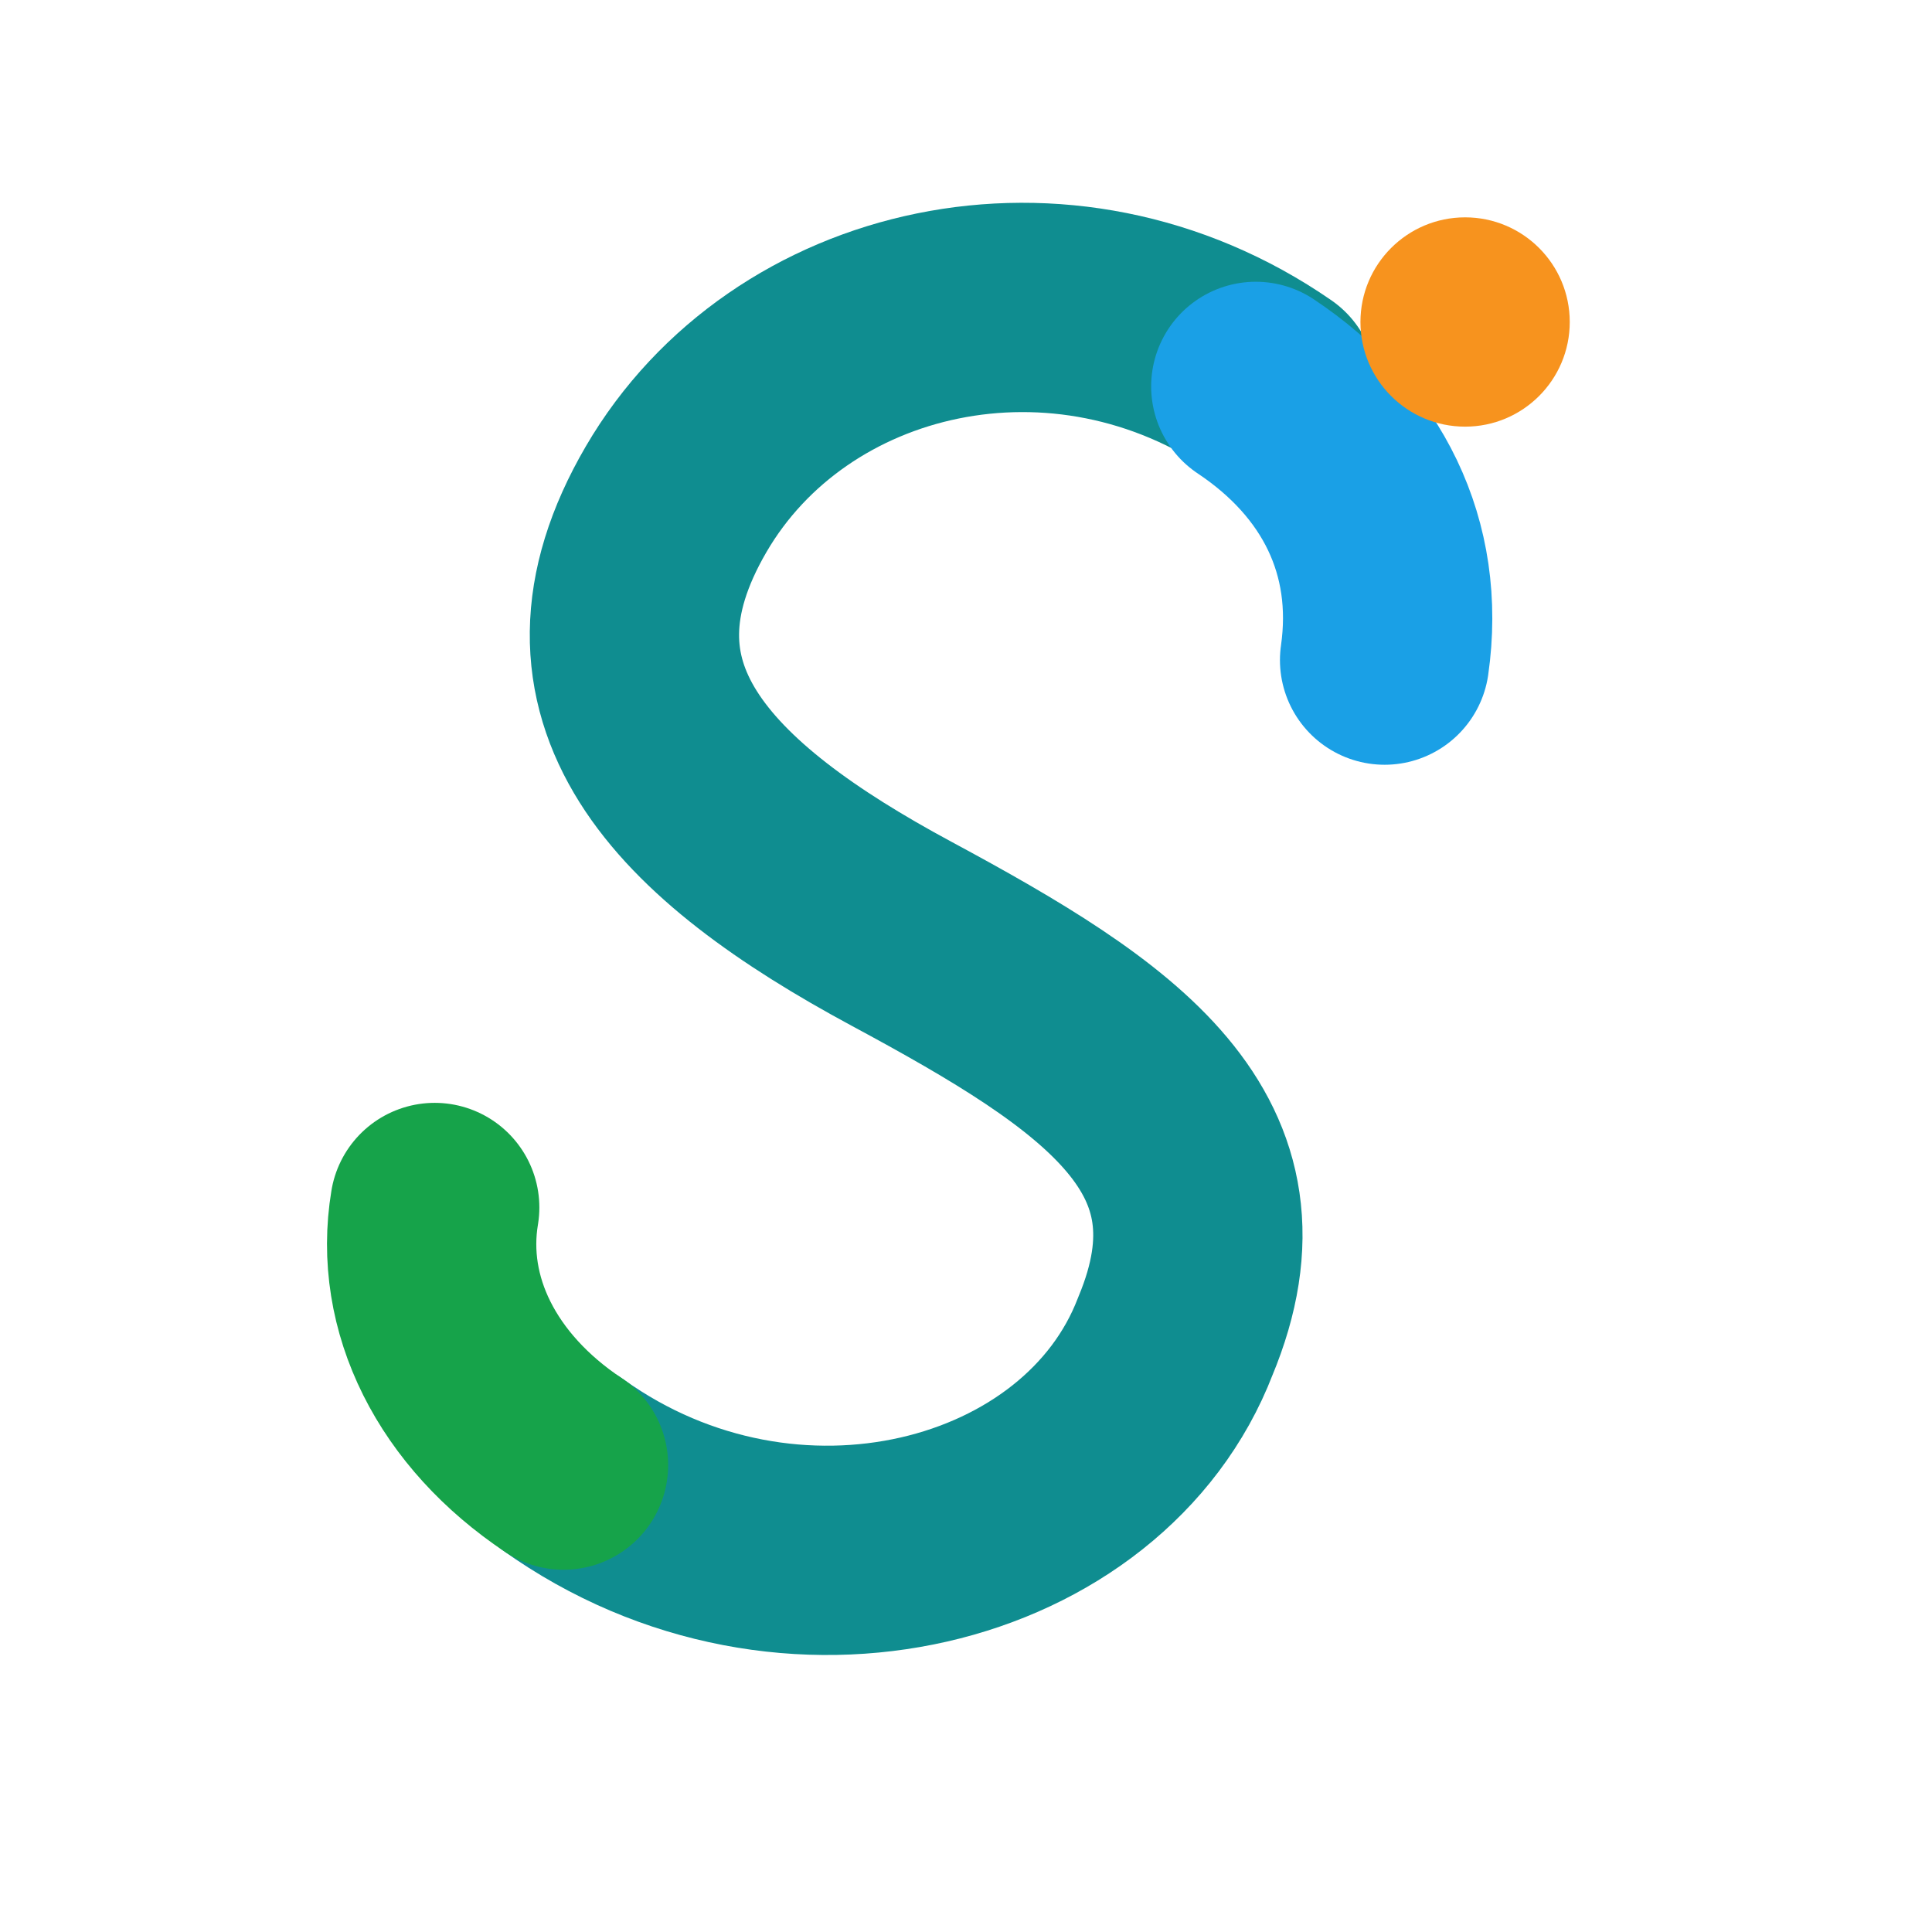
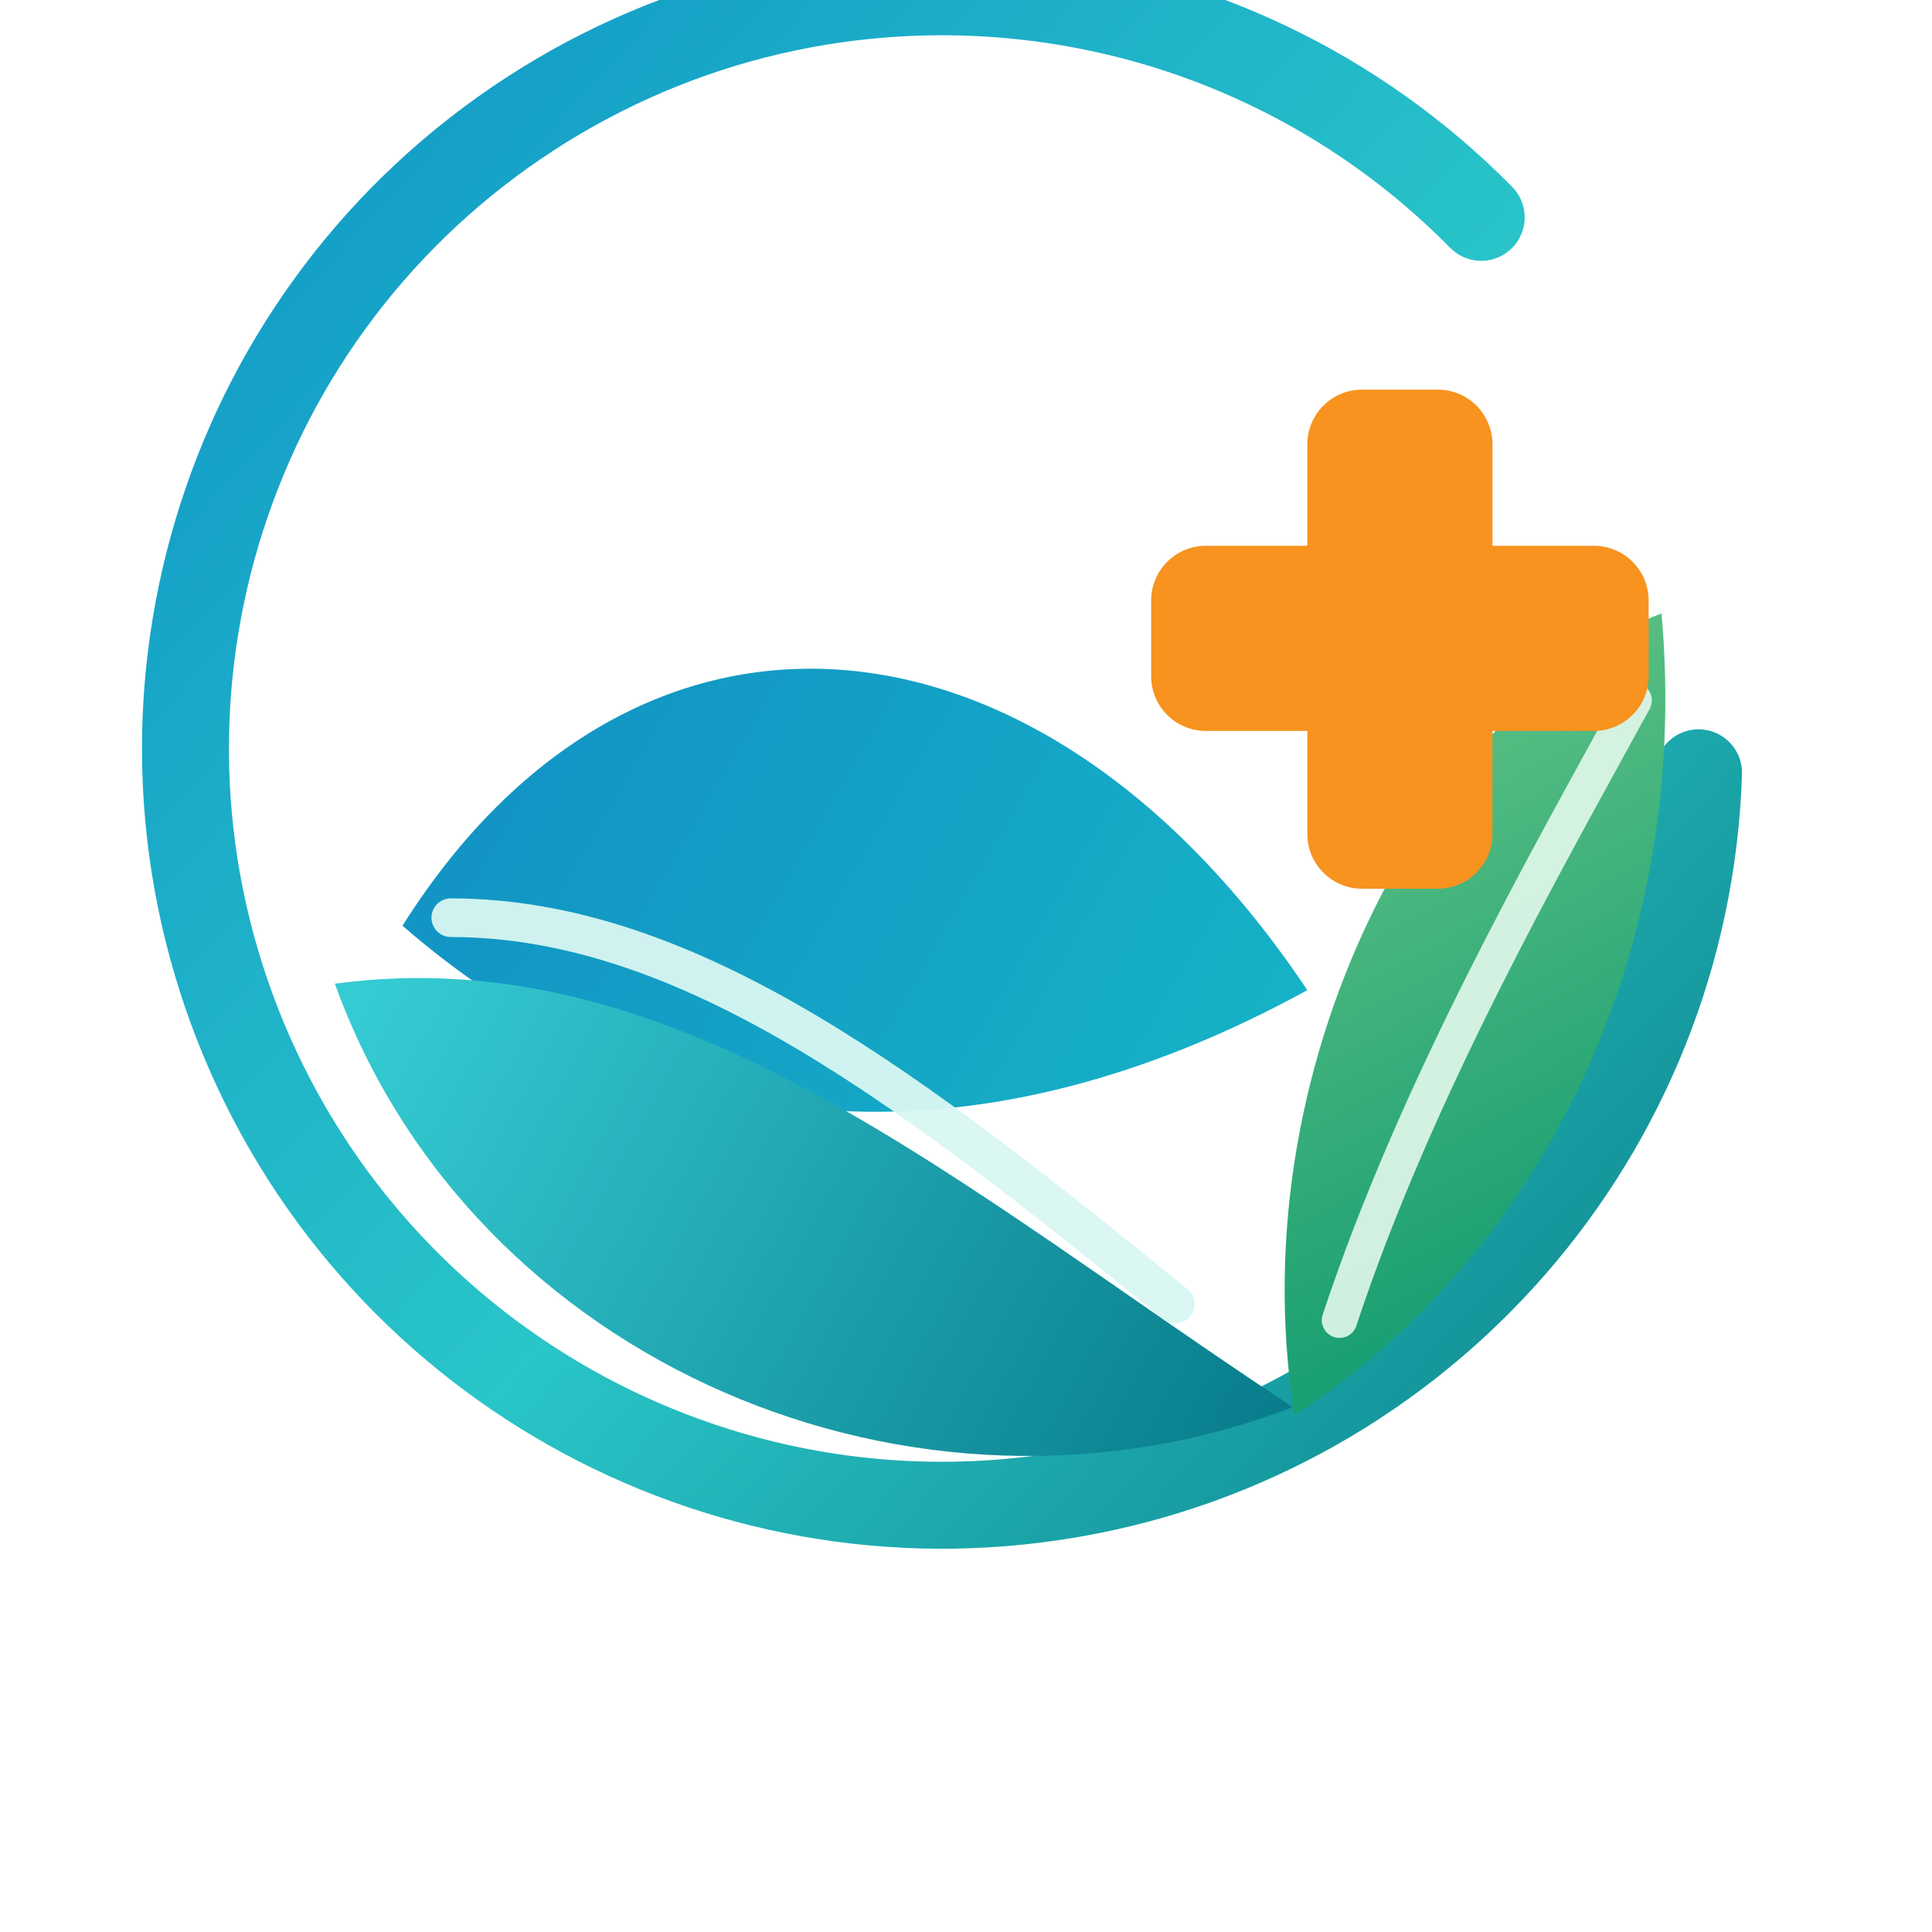
- <svg xmlns="http://www.w3.org/2000/svg" viewBox="0 0 120 120" fill="none" role="img" aria-labelledby="shreeyan-title">
-   <path d="M79 24C66 15 49 19 42 31C35 43 43 51 56 58C69 65 78 71 73 83C68 96 49 101 35 91" stroke="#0F8D90" stroke-width="13" stroke-linecap="round" stroke-linejoin="round" />
-   <path d="M78 24C84 28 87 34 86 41" stroke="#1AA0E6" stroke-width="13" stroke-linecap="round" />
-   <path d="M35 91C29 87 26 81 27 75" stroke="#16A34A" stroke-width="13" stroke-linecap="round" />
-   <circle cx="91" cy="20" r="6.5" fill="#F7931E" />
+ <svg xmlns="http://www.w3.org/2000/svg" viewBox="0 0 120 120" fill="none" role="img" aria-labelledby="health-title">
+   <defs>
+     <linearGradient id="ring" x1="10" y1="16" x2="107" y2="105" gradientUnits="userSpaceOnUse">
+       <stop stop-color="#129BC8" />
+       <stop offset=".48" stop-color="#29C5C8" />
+       <stop offset="1" stop-color="#087A80" />
+     </linearGradient>
+     <linearGradient id="leafBlue" x1="25" y1="38" x2="80" y2="70" gradientUnits="userSpaceOnUse">
+       <stop stop-color="#118EC5" />
+       <stop offset="1" stop-color="#16B4C6" />
+     </linearGradient>
+     <linearGradient id="leafCyan" x1="23" y1="62" x2="78" y2="92" gradientUnits="userSpaceOnUse">
+       <stop stop-color="#35CBD3" />
+       <stop offset="1" stop-color="#087C8A" />
+     </linearGradient>
+     <linearGradient id="leafGreen" x1="78" y1="39" x2="103" y2="86" gradientUnits="userSpaceOnUse">
+       <stop stop-color="#6CC887" />
+       <stop offset="1" stop-color="#07966E" />
+     </linearGradient>
+   </defs>
+   <path d="M92 13.5A47 47 0 1 0 105.5 48" stroke="url(#ring)" stroke-width="5.4" stroke-linecap="round" />
+   <path d="M25 57.5C39.5 34.5 64.7 36.8 81.2 61.5C61.5 72.3 41.7 72 25 57.5Z" fill="url(#leafBlue)" />
+   <path d="M20.8 61.1C42.3 58.2 59.6 73.8 80.3 87.4C56.9 96.4 29.3 84.7 20.8 61.1Z" fill="url(#leafCyan)" />
+   <path d="M80.4 87.9C76.8 65.1 89.8 43.1 103.2 38.1C105.1 59.5 95.4 78.2 80.4 87.9Z" fill="url(#leafGreen)" />
+   <path d="M28 57C43 57 57 68 73 81" stroke="#D8F7F2" stroke-width="2.4" stroke-linecap="round" opacity=".95" />
+   <path d="M83.2 82C88 67.5 96.1 53.4 101.5 43.5" stroke="#E3F8EB" stroke-width="2.2" stroke-linecap="round" opacity=".9" />
+   <rect x="81.2" y="24.2" width="11.5" height="31" rx="3.4" fill="#F7931E" />
+   <rect x="71.5" y="33.9" width="30.9" height="11.5" rx="3.4" fill="#F7931E" />
</svg>
